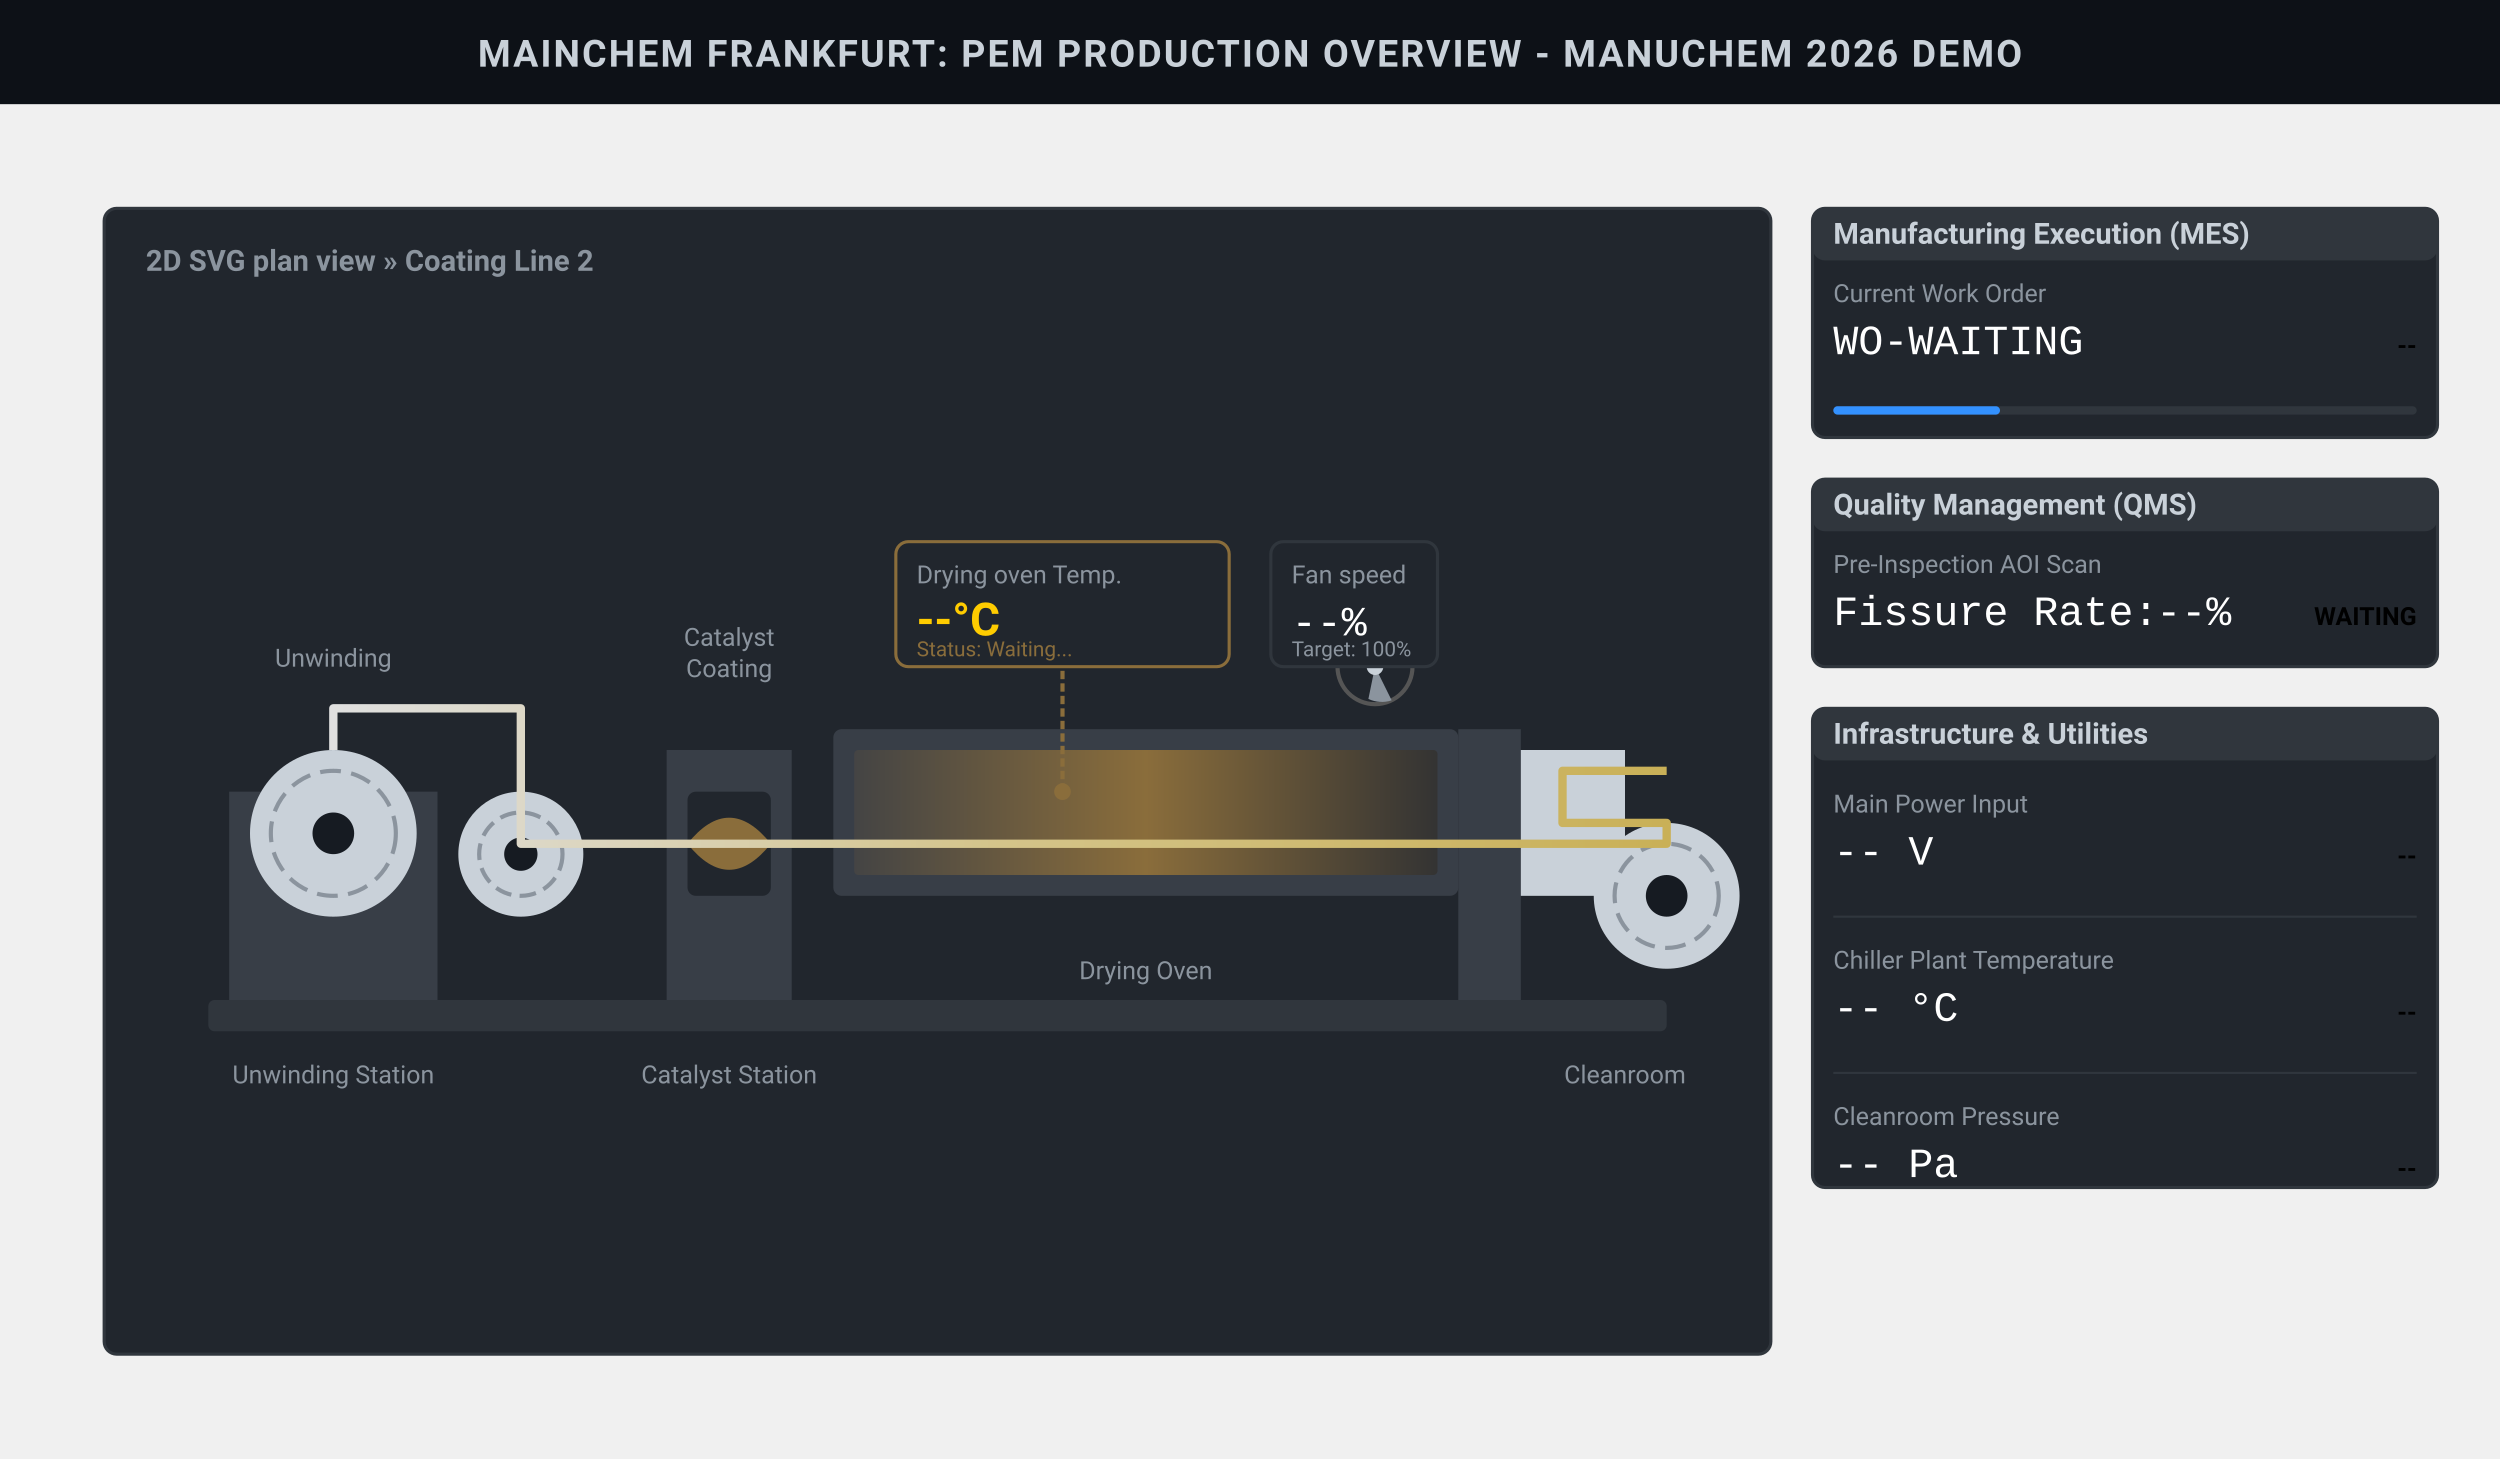
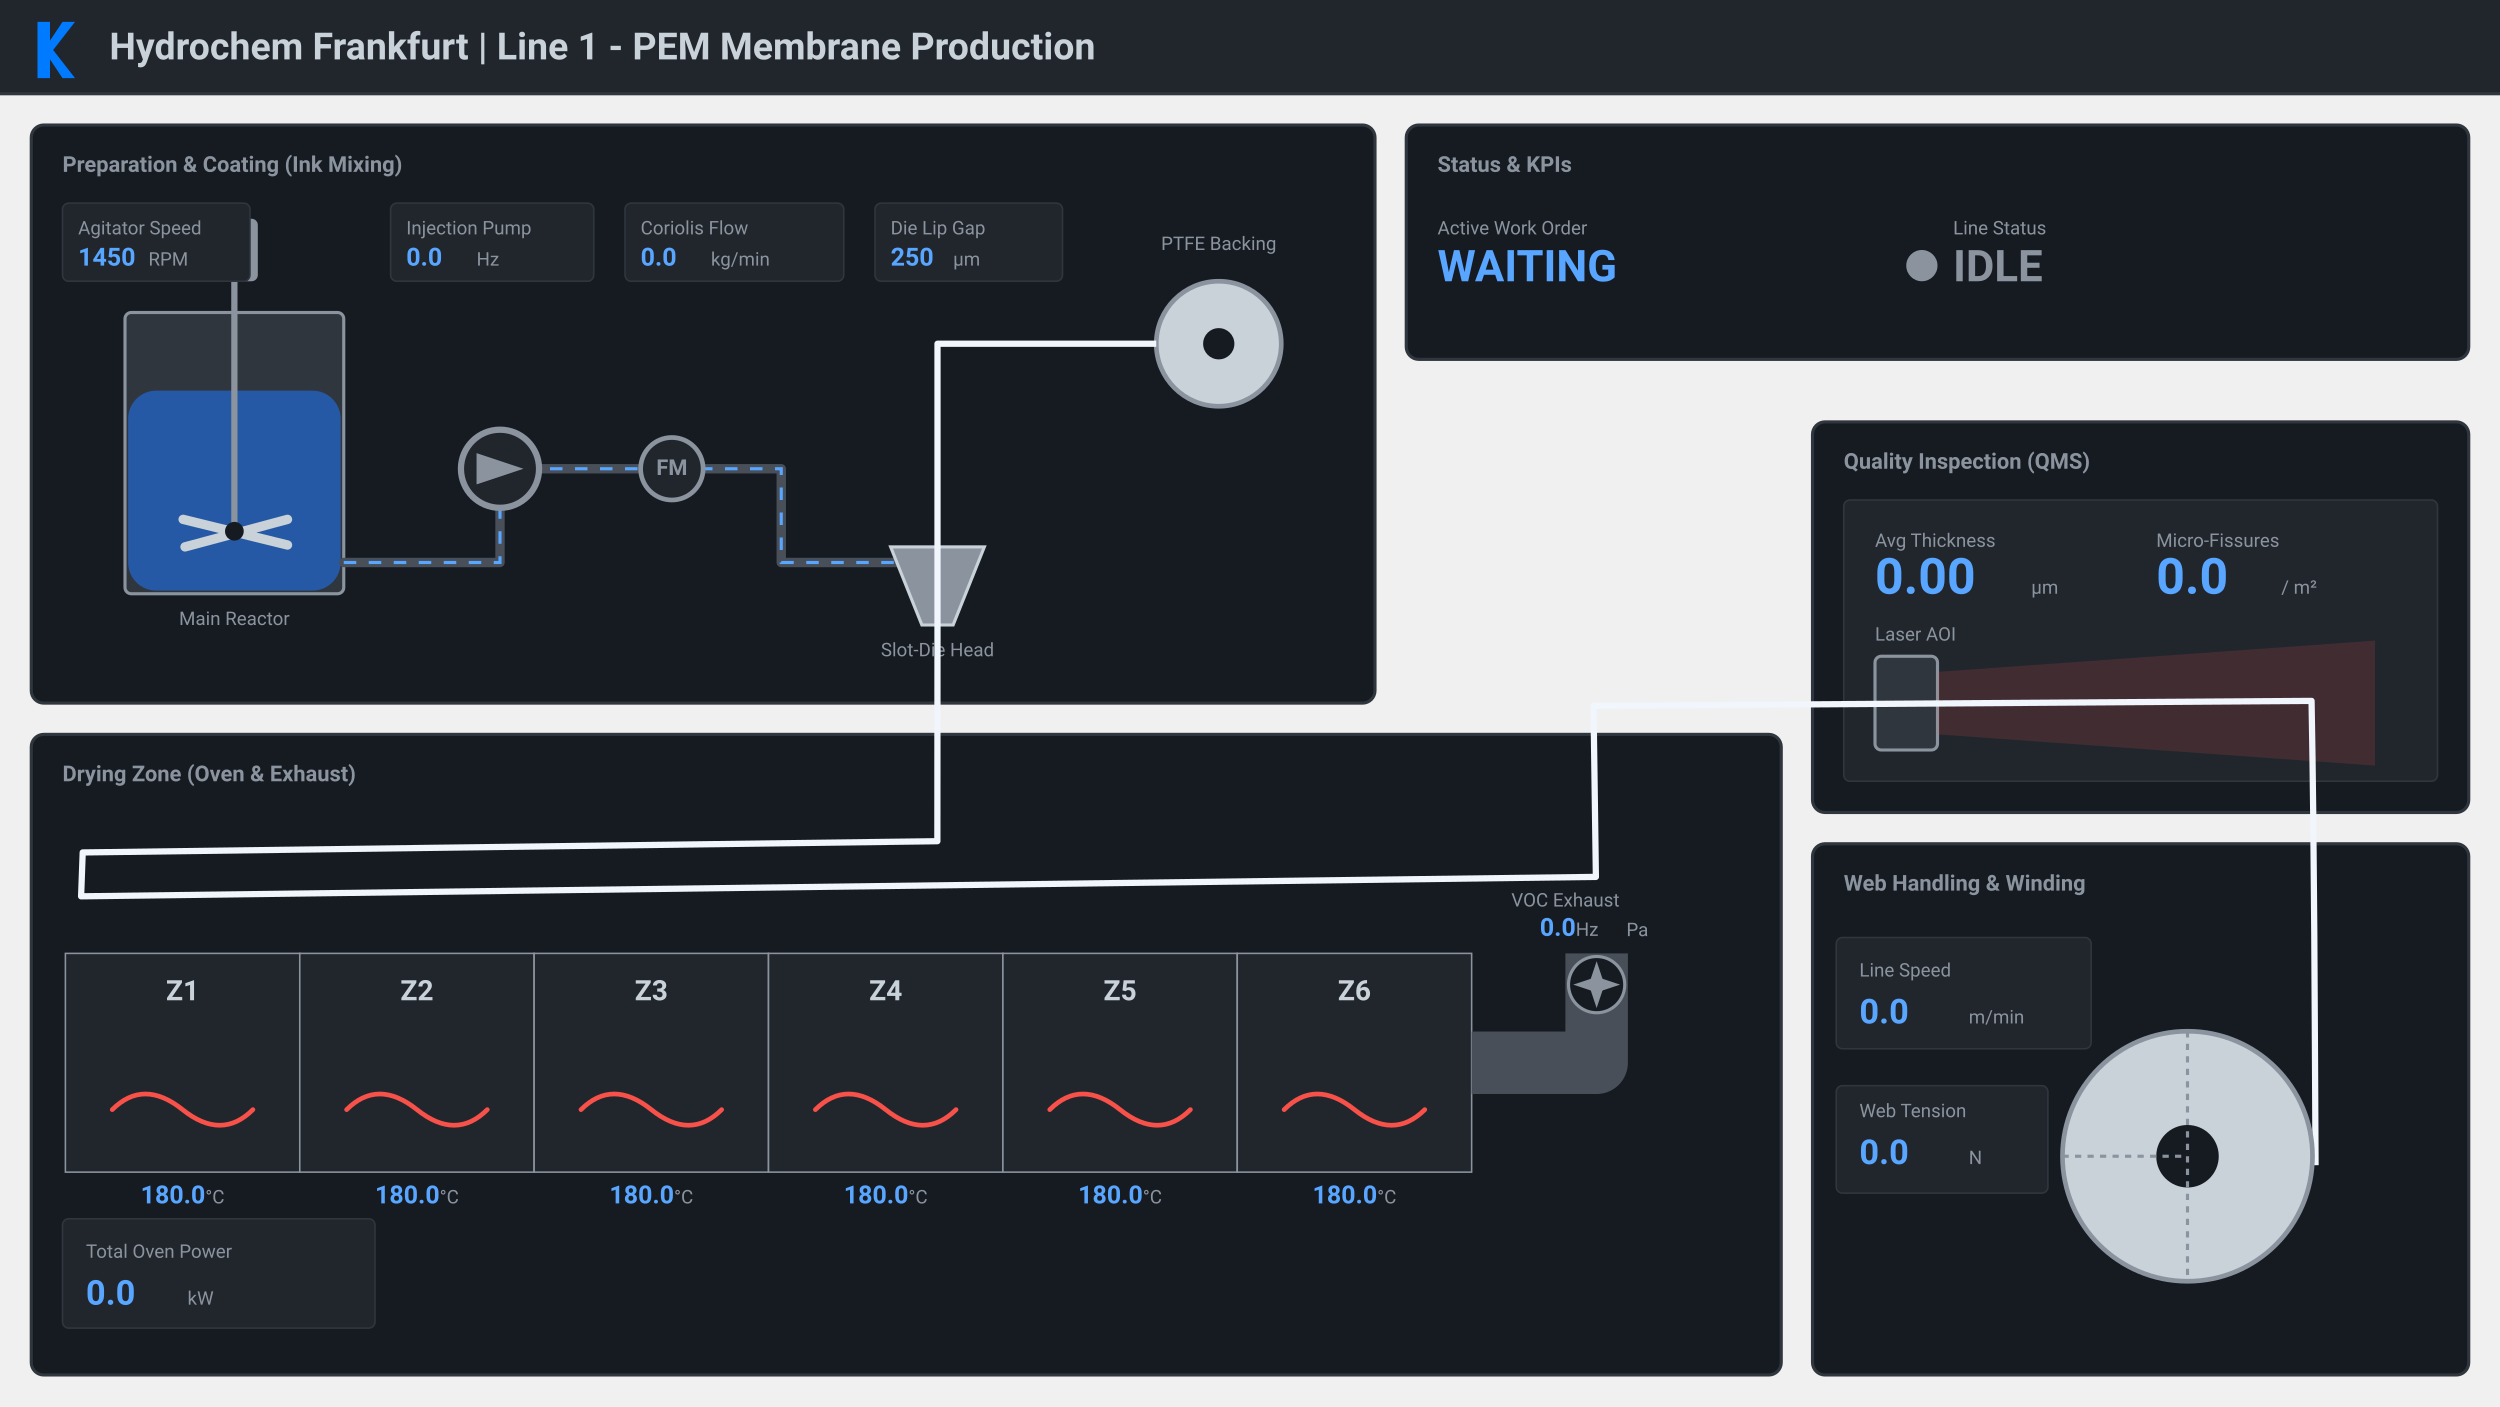
- <svg xmlns="http://www.w3.org/2000/svg" viewBox="0 0 1200 700" style="background-color:#161b22; font-family: -apple-system, BlinkMacSystemFont, 'Segoe UI', Roboto, Helvetica, Arial, sans-serif;">
-   <defs>
-     <linearGradient id="heatGradient" x1="0%" y1="0%" x2="100%" y2="0%">
-       <stop offset="0%" stop-color="#444" />
-       <stop offset="50%" stop-color="#8a6d3b" />
-       <stop offset="100%" stop-color="#333" />
+ <svg xmlns="http://www.w3.org/2000/svg" viewBox="0 0 1600 900" style="background-color: #0d1117; font-family: -apple-system, BlinkMacSystemFont, 'Segoe UI', Roboto, sans-serif;" version="1.1" id="svg48">
+   <defs id="defs2">
+     <style id="style1">
+             .bg-panel { fill: #161b22; stroke: #30363d; stroke-width: 2; rx: 8; }
+             .bg-subpanel { fill: #21262d; stroke: #30363d; stroke-width: 1; rx: 4; }
+             .header-bg { fill: #21262d; }
+             .text-title { fill: #c9d1d9; font-size: 18px; font-weight: bold; }
+             .text-subtitle { fill: #8b949e; font-size: 14px; font-weight: bold; text-transform: uppercase; }
+             .text-label { fill: #8b949e; font-size: 12px; }
+             .text-value { fill: #58a6ff; font-size: 22px; font-weight: bold; }
+             .text-value-small { fill: #58a6ff; font-size: 16px; font-weight: bold; }
+             .text-unit { fill: #8b949e; font-size: 12px; font-weight: normal; }
+             
+             /* Status Colors */
+             .fill-nominal { fill: #3fb950; }
+             .fill-warning { fill: #d29922; }
+             .fill-critical { fill: #f85149; }
+             .fill-idle { fill: #8b949e; }
+ 
+             .text-nominal { fill: #3fb950; }
+             .text-warning { fill: #d29922; }
+             .text-critical { fill: #f85149; }
+             .text-idle { fill: #8b949e; }
+ 
+             /* Piping and Web */
+             .pipe { fill: none; stroke: #484f58; stroke-width: 6; stroke-linejoin: round; stroke-linecap: round; }
+             .pipe-flow { fill: none; stroke: #58a6ff; stroke-width: 2; stroke-dasharray: 8, 8; }
+             .web { fill: none; stroke: #f0f6fc; stroke-width: 4; stroke-linejoin: round; }
+             
+             /* Equipment Shapes */
+             .tank { fill: #30363d; stroke: #8b949e; stroke-width: 2; rx: 4; }
+             .liquid { fill: #1f6feb; opacity: 0.6; }
+             .oven-zone { fill: #21262d; stroke: #8b949e; stroke-width: 1; }
+             .heating-coil { fill: none; stroke: #f85149; stroke-width: 3; stroke-linecap: round; }
+             .roll { fill: #c9d1d9; stroke: #8b949e; stroke-width: 3; }
+             .roll-core { fill: #161b22; }
+         </style>
+     <linearGradient id="grad-oven" x1="0%" y1="0%" x2="0%" y2="100%">
+       <stop offset="0%" stop-color="#f85149" stop-opacity="0.2" id="stop1" />
+       <stop offset="100%" stop-color="#21262d" stop-opacity="0.8" id="stop2" />
    </linearGradient>
-     <linearGradient id="membraneGrad" x1="0%" y1="0%" x2="100%" y2="0%">
-       <stop offset="0%" stop-color="#e0e0e0" />
-       <stop offset="50%" stop-color="#d4c48a" />
-       <stop offset="100%" stop-color="#c9b057" />
-     </linearGradient>
-     <style>
-         @keyframes spin {
-           from { transform: rotate(0deg); }
-           to { transform: rotate(360deg); }
-         }
-         @keyframes blink {
-           0%, 100% { opacity: 1; }
-           50% { opacity: 0.3; }
-         }
-         .anim-blink {
-           animation: blink 1.5s infinite;
-         }
-         .panel-bg {
-           fill: #21262d;
-           stroke: #30363d;
-           stroke-width: 1.5;
-           rx: 6;
-         }
-         .text-title { fill: #c9d1d9; font-size: 14px; font-weight: 600; }
-         .text-value { fill: #ffffff; font-size: 20px; font-weight: 300; font-family: 'Courier New', monospace; }
-         .text-status { font-size: 12px; font-weight: 600; }
-         .text-label { fill: #8b949e; font-size: 12px; }
-         
-         .callout-box { fill: #21262d; stroke: #8a6d3b; stroke-width: 1.5; rx: 6; }
-         .callout-line { stroke: #8a6d3b; stroke-width: 2; stroke-dasharray: 4 2; }
-         
-         .alert-box { fill: #21262d; stroke: #f85149; stroke-width: 1.5; rx: 4; }
-       </style>
  </defs>
-   <rect x="0" y="0" width="1200" height="50" fill="#0d1117" />
-   <text x="600" y="32" fill="#c9d1d9" font-size="18" font-weight="600" text-anchor="middle" letter-spacing="1">MAINCHEM FRANKFURT: PEM PRODUCTION OVERVIEW - MANUCHEM 2026 DEMO</text>
-   <g transform="translate(50, 100)">
-     <rect width="800" height="550" class="panel-bg" />
-     <text x="20" y="30" fill="#8b949e" font-size="14" font-weight="bold">2D SVG plan view » Coating Line 2</text>
-     <rect x="50" y="380" width="700" height="15" fill="#30363d" rx="3" />
-     <text x="110" y="220" class="text-label" text-anchor="middle">Unwinding</text>
-     <path d="M 60 380 L 60 280 L 160 280 L 160 380 Z" fill="#383e47" />
-     <circle cx="110" cy="300" r="40" fill="#c9d1d9" />
-     <circle cx="110" cy="300" r="10" fill="#161b22" />
-     <circle cx="110" cy="300" r="30" fill="none" stroke="#8b949e" stroke-width="2" stroke-dasharray="10 5" id="anim_roll_1" style="transform-origin: 110px 300px;" />
-     <circle cx="200" cy="310" r="30" fill="#c9d1d9" />
-     <circle cx="200" cy="310" r="8" fill="#161b22" />
-     <circle cx="200" cy="310" r="20" fill="none" stroke="#8b949e" stroke-width="2" stroke-dasharray="8 4" id="anim_roll_2" style="transform-origin: 200px 310px;" />
-     <text x="110" y="420" class="text-label" text-anchor="middle">Unwinding Station</text>
-     <text x="300" y="210" class="text-label" text-anchor="middle">Catalyst</text>
-     <text x="300" y="225" class="text-label" text-anchor="middle">Coating</text>
-     <path d="M 270 380 L 270 260 L 330 260 L 330 380 Z" fill="#383e47" />
-     <rect x="280" y="280" width="40" height="50" fill="#21262d" rx="4" />
-     <path d="M 280 305 Q 300 280 320 305 Q 300 330 280 305 Z" fill="#8a6d3b" />
-     <text x="300" y="420" class="text-label" text-anchor="middle">Catalyst Station</text>
-     <rect x="350" y="250" width="300" height="80" fill="#383e47" rx="4" />
-     <rect x="360" y="260" width="280" height="60" fill="url(#heatGradient)" rx="2" />
-     <circle cx="610" cy="220" r="18" fill="#21262d" stroke="#555" stroke-width="2" />
-     <g transform="translate(610, 220)">
-       <g id="anim_fan" style="transform-origin: 0px 0px;">
-         <path d="M 0 0 L 10 -15 A 15 15 0 0 1 15 -5 Z" fill="#8b949e" />
-         <path d="M 0 0 L 10 -15 A 15 15 0 0 1 15 -5 Z" fill="#8b949e" transform="rotate(120)" />
-         <path d="M 0 0 L 10 -15 A 15 15 0 0 1 15 -5 Z" fill="#8b949e" transform="rotate(240)" />
-         <circle cx="0" cy="0" r="4" fill="#c9d1d9" />
-       </g>
+   <rect x="0" y="0" width="1600" height="60" class="header-bg" id="rect2" />
+   <line x1="0" y1="60" x2="1600" y2="60" stroke="#30363d" stroke-width="2" id="line2" />
+   <path d="M 20 15 L 40 15 L 40 45 L 60 15 L 80 15 L 45 60 L 80 105 L 60 105 L 40 75 L 40 105 L 20 105 Z" fill="#007bff" transform="scale(0.4) translate(40, 20)" id="path2" />
+   <text x="70" y="38" class="text-title" style="font-size: 24px;" id="text2">Hydrochem Frankfurt | Line 1 - PEM Membrane Production</text>
+   <rect x="20" y="80" width="860" height="370" class="bg-panel" id="rect3" />
+   <text x="40" y="110" class="text-subtitle" id="text3">Preparation &amp; Coating (Ink Mixing)</text>
+   <rect x="80" y="200" width="140" height="180" class="tank" rx="20" id="rect4" />
+   <rect x="82" y="250" width="136" height="128" class="liquid" rx="18" id="svg-tank-level" />
+   <text x="150" y="400" class="text-label" text-anchor="middle" id="text4">Main Reactor</text>
+   <rect x="135" y="140" width="30" height="40" fill="#8b949e" rx="4" id="rect5" />
+   <line x1="150" y1="180" x2="150" y2="340" stroke="#8b949e" stroke-width="4" id="line5" />
+   <g id="anim-agitator" transform="translate(150, 340)">
+     <path d="M -32.782,-7.594 33.985,8.797 M -31.579,10 33.985,-7.594" stroke="#c9d1d9" stroke-width="6" stroke-linecap="round" id="path5" />
+     <circle cx="0" cy="0" r="6" fill="#161b22" id="circle5" />
+   </g>
+   <rect x="40" y="130" width="120" height="50" class="bg-subpanel" id="rect6" />
+   <text x="50" y="150" class="text-label" id="text6">Agitator Speed</text>
+   <text x="50" y="170" class="text-value-small" id="val-agitator">1450</text>
+   <text x="95" y="170" class="text-unit" id="text7"> RPM</text>
+   <rect x="250" y="130" width="130" height="50" class="bg-subpanel" id="rect7" />
+   <text x="260" y="150" class="text-label" id="text8">Injection Pump</text>
+   <text x="260" y="170" class="text-value-small" id="val-pump">0.0</text>
+   <text x="305" y="170" class="text-unit" id="text9"> Hz</text>
+   <rect x="400" y="130" width="140" height="50" class="bg-subpanel" id="rect9" />
+   <text x="410" y="150" class="text-label" id="text10">Coriolis Flow</text>
+   <text x="410" y="170" class="text-value-small" id="val-flow">0.0</text>
+   <text x="455" y="170" class="text-unit" id="text11"> kg/min</text>
+   <rect x="560" y="130" width="120" height="50" class="bg-subpanel" id="rect11" />
+   <text x="570" y="150" class="text-label" id="text12">Die Lip Gap</text>
+   <text x="570" y="170" class="text-value-small" id="val-gap">250</text>
+   <text x="610" y="170" class="text-unit" id="text13"> µm</text>
+   <path d="M 220 360 L 320 360 L 320 300 L 500 300 L 500 360 L 600 360" class="pipe" id="path13" />
+   <path d="M 220 360 L 320 360 L 320 300 L 500 300 L 500 360 L 600 360" class="pipe-flow" id="anim-flow" />
+   <circle cx="320" cy="300" r="25" fill="#21262d" stroke="#8b949e" stroke-width="4" id="circle13" />
+   <polygon points="305,290 335,300 305,310" fill="#8b949e" id="polygon13" />
+   <circle cx="430" cy="300" r="20" fill="#21262d" stroke="#8b949e" stroke-width="3" id="circle14" />
+   <text x="430" y="304" fill="#8b949e" font-size="14" font-weight="bold" text-anchor="middle" id="text14">FM</text>
+   <circle cx="780" cy="220" r="40" class="roll anim-roll" id="circle15" />
+   <circle cx="780" cy="220" r="10" class="roll-core" id="circle16" />
+   <text x="780" y="160" class="text-label" text-anchor="middle" id="text16">PTFE Backing</text>
+   <polygon points="570,350 630,350 610,400 590,400" fill="#8b949e" stroke="#c9d1d9" stroke-width="2" id="polygon16" />
+   <text x="600" y="420" class="text-label" text-anchor="middle" id="text17">Slot-Die Head</text>
+   <rect x="20" y="470" width="1120" height="410" class="bg-panel" id="rect17" />
+   <text x="40" y="500" class="text-subtitle" id="text18">Drying Zone (Oven &amp; Exhaust)</text>
+   <text x="1040.903" y="599.136" class="text-unit" id="text23">Pa</text>
+   <g transform="translate(41.84862,610.1645)" id="g32">
+     <rect x="0" y="0" width="150" height="140" class="oven-zone" fill="url(#grad-oven)" id="rect23" />
+     <text x="75" y="30" class="text-title" text-anchor="middle" id="text24">Z1</text>
+     <path d="m 30,100 q 20,-20 45,0 25,20 45,0" class="heating-coil" id="path24" />
+     <text x="75" y="160" class="text-value-small" text-anchor="middle" id="val-z1">180.0<tspan class="text-unit" id="tspan24">°C</tspan>
+     </text>
+     <rect x="150" y="0" width="150" height="140" class="oven-zone" fill="url(#grad-oven)" id="rect24" />
+     <text x="225" y="30" class="text-title" text-anchor="middle" id="text25">Z2</text>
+     <path d="m 180,100 q 20,-20 45,0 25,20 45,0" class="heating-coil" id="path25" />
+     <text x="225" y="160" class="text-value-small" text-anchor="middle" id="val-z2">180.0<tspan class="text-unit" id="tspan25">°C</tspan>
+     </text>
+     <rect x="300" y="0" width="150" height="140" class="oven-zone" fill="url(#grad-oven)" id="rect25" />
+     <text x="375" y="30" class="text-title" text-anchor="middle" id="text26">Z3</text>
+     <path d="m 330,100 q 20,-20 45,0 25,20 45,0" class="heating-coil" id="path26" />
+     <text x="375" y="160" class="text-value-small" text-anchor="middle" id="val-z3">180.0<tspan class="text-unit" id="tspan26">°C</tspan>
+     </text>
+     <rect x="450" y="0" width="150" height="140" class="oven-zone" fill="url(#grad-oven)" id="rect26" />
+     <text x="525" y="30" class="text-title" text-anchor="middle" id="text27">Z4</text>
+     <path d="m 480,100 q 20,-20 45,0 25,20 45,0" class="heating-coil" id="path27" />
+     <text x="525" y="160" class="text-value-small" text-anchor="middle" id="val-z4">180.0<tspan class="text-unit" id="tspan27">°C</tspan>
+     </text>
+     <rect x="600" y="0" width="150" height="140" class="oven-zone" fill="url(#grad-oven)" id="rect27" />
+     <text x="675" y="30" class="text-title" text-anchor="middle" id="text28">Z5</text>
+     <path d="m 630,100 q 20,-20 45,0 25,20 45,0" class="heating-coil" id="path28" />
+     <text x="675" y="160" class="text-value-small" text-anchor="middle" id="val-z5">180.0<tspan class="text-unit" id="tspan28">°C</tspan>
+     </text>
+     <rect x="750" y="0" width="150" height="140" class="oven-zone" fill="url(#grad-oven)" id="rect28" />
+     <text x="825" y="30" class="text-title" text-anchor="middle" id="text29">Z6</text>
+     <path d="m 780,100 q 20,-20 45,0 25,20 45,0" class="heating-coil" id="path29" />
+     <text x="825" y="160" class="text-value-small" text-anchor="middle" id="val-z6">180.0<tspan class="text-unit" id="tspan29">°C</tspan>
+     </text>
+     <path d="m 900,70 h 80 V 0" fill="none" stroke="#484f58" stroke-width="40" stroke-linejoin="round" id="path30" />
+     <g id="anim-exhaust-fan" transform="translate(980,20)">
+       <circle cx="0" cy="0" r="18" fill="#161b22" stroke="#8b949e" stroke-width="2" id="circle30" />
+       <path d="M 0,-15 5,0 0,15 -5,0 Z" fill="#8b949e" id="path31" />
+       <path d="M -15,0 0,5 15,0 0,-5 Z" fill="#8b949e" id="path32" />
    </g>
-     <text x="500" y="370" class="text-label" text-anchor="middle">Drying Oven</text>
-     <path d="M 650 250 L 680 250 L 680 380 L 650 380 Z" fill="#383e47" />
-     <path d="M 680 260 L 730 260 L 730 330 L 680 330 Z" fill="#c9d1d9" />
-     <circle cx="750" cy="330" r="35" fill="#c9d1d9" />
-     <circle cx="750" cy="330" r="10" fill="#161b22" />
-     <circle cx="750" cy="330" r="25" fill="none" stroke="#8b949e" stroke-width="2" stroke-dasharray="10 5" id="anim_roll_3" style="transform-origin: 750px 330px;" />
-     <text x="730" y="420" class="text-label" text-anchor="middle">Cleanroom</text>
-     <path d="M 110 260 L 110 240 L 200 240 L 200 305 L 750 305 L 750 295 L 700 295 L 700 270 L 750 270" fill="none" stroke="url(#membraneGrad)" stroke-width="4" stroke-linejoin="round" />
-     <g id="g_temp_callout" transform="translate(380, 160)">
-       <line x1="80" y1="50" x2="80" y2="120" class="callout-line" />
-       <circle cx="80" cy="120" r="4" fill="#8a6d3b" />
-       <rect x="0" y="0" width="160" height="60" class="callout-box" />
-       <text x="10" y="20" class="text-label" fill="#c9d1d9">Drying oven Temp.</text>
-       <text id="val_oven_temp" x="10" y="45" fill="#ffcc00" font-size="22" font-weight="bold">--°C</text>
-       <text id="val_oven_status" x="10" y="55" font-size="10" fill="#8a6d3b">Status: Waiting...</text>
-     </g>
-     <g id="g_fan_callout" transform="translate(560, 160)">
-       <line x1="30" y1="50" x2="50" y2="50" class="callout-line" />
-       <rect x="0" y="0" width="80" height="60" class="panel-bg" />
-       <text x="10" y="20" class="text-label" fill="#c9d1d9">Fan speed</text>
-       <text id="val_fan_speed" x="10" y="45" class="text-value">--%</text>
-       <text id="val_fan_target" x="10" y="55" font-size="10" fill="#8b949e">Target: 100%</text>
-     </g>
-     <g id="g_alert_box" transform="translate(450, 360)" style="display: none;">
-       <path d="M 120 -20 L 130 0 L 110 0 Z" fill="rgba(248,81,73,0.2)" stroke="#f85149" stroke-width="2" class="anim-blink" />
-       <circle cx="120" cy="2" r="2" fill="#f85149" class="anim-blink" />
-       <rect x="0" y="10" width="310" height="30" class="alert-box" />
-       <text id="val_alert_msg" x="10" y="30" fill="#f85149" font-size="11" font-weight="500">ALERT: Waiting...</text>
-     </g>
+     <text x="960" y="-30" class="text-label" text-anchor="middle" id="text32">VOC Exhaust</text>
+     <text x="962.406" y="-11.203" class="text-value-small" text-anchor="middle" id="val-exhaust">0.0<tspan class="text-unit" id="tspan32">Hz</tspan>
+     </text>
  </g>
-   <g transform="translate(870, 100)">
-     <rect x="0" y="0" width="300" height="110" class="panel-bg" />
-     <rect x="0" y="0" width="300" height="25" fill="#30363d" rx="6" />
-     <text x="10" y="17" class="text-title">Manufacturing Execution (MES)</text>
-     <text x="10" y="45" class="text-label">Current Work Order</text>
-     <text id="val_wo_id" x="10" y="70" class="text-value">WO-WAITING</text>
-     <text id="val_wo_status" x="290" y="70" class="text-status" text-anchor="end">--</text>
-     <rect x="10" y="95" width="280" height="4" fill="#30363d" rx="2" />
-     <rect id="anim_wo_progress" x="10" y="95" width="80" height="4" fill="#3391ff" rx="2" />
-     <rect x="0" y="130" width="300" height="90" class="panel-bg" />
-     <rect x="0" y="130" width="300" height="25" fill="#30363d" rx="6" />
-     <text x="10" y="147" class="text-title">Quality Management (QMS)</text>
-     <text x="10" y="175" class="text-label">Pre-Inspection AOI Scan</text>
-     <text x="10" y="200" class="text-value">Fissure Rate:</text>
-     <text id="val_qms_fissure" x="165" y="200" class="text-value">--%</text>
-     <text id="val_qms_status" x="290" y="200" class="text-status" text-anchor="end">WAITING</text>
-     <rect x="0" y="240" width="300" height="230" class="panel-bg" />
-     <rect x="0" y="240" width="300" height="25" fill="#30363d" rx="6" />
-     <text x="10" y="257" class="text-title">Infrastructure &amp; Utilities</text>
-     <text x="10" y="290" class="text-label">Main Power Input</text>
-     <text id="val_power_volts" x="10" y="315" class="text-value">-- V</text>
-     <text id="val_power_status" x="290" y="315" class="text-status" text-anchor="end">--</text>
-     <line x1="10" y1="340" x2="290" y2="340" stroke="#30363d" stroke-width="1" />
-     <text x="10" y="365" class="text-label">Chiller Plant Temperature</text>
-     <text id="val_chiller_temp" x="10" y="390" class="text-value">-- °C</text>
-     <text id="val_chiller_status" x="290" y="390" class="text-status" text-anchor="end">--</text>
-     <line x1="10" y1="415" x2="290" y2="415" stroke="#30363d" stroke-width="1" />
-     <text x="10" y="440" class="text-label">Cleanroom Pressure</text>
-     <text id="val_cleanroom_pressure" x="10" y="465" class="text-value">-- Pa</text>
-     <text id="val_cleanroom_status" x="290" y="465" class="text-status" text-anchor="end">--</text>
+   <rect x="40" y="780" width="200" height="70" class="bg-subpanel" id="rect32" />
+   <text x="55" y="805" class="text-label" id="text33">Total Oven Power</text>
+   <text x="55" y="835" class="text-value" id="val-power">0.0</text>
+   <text x="120" y="835" class="text-unit" id="text34"> kW</text>
+   <rect x="900" y="80" width="680" height="150" class="bg-panel" id="rect34" />
+   <text x="920" y="110" class="text-subtitle" id="text35">Status &amp; KPIs</text>
+   <text x="920" y="150" class="text-label" id="text36">Active Work Order</text>
+   <text x="920" y="180" class="text-value" style="font-size: 28px;" id="val-wo">WAITING</text>
+   <text x="1250" y="150" class="text-label" id="text37">Line Status</text>
+   <text x="1250" y="180" class="text-value text-idle" style="font-size: 28px;" id="val-status">IDLE</text>
+   <circle cx="1230" cy="170" r="10" class="fill-idle" id="ind-status" />
+   <rect x="1160" y="270" width="420" height="250" class="bg-panel" id="rect37" />
+   <text x="1180" y="300" class="text-subtitle" id="text38">Quality Inspection (QMS)</text>
+   <rect x="1180" y="320" width="380" height="180" class="bg-subpanel" id="rect38" />
+   <text x="1200" y="350" class="text-label" id="text39">Avg Thickness</text>
+   <text x="1200" y="380" class="text-value" style="font-size: 32px;" id="val-thickness">0.00</text>
+   <text x="1300" y="380" class="text-unit" id="text40"> µm</text>
+   <text x="1380" y="350" class="text-label" id="text41">Micro-Fissures</text>
+   <text x="1380" y="380" class="text-value" style="font-size: 32px;" id="val-fissures">0.0</text>
+   <text x="1460" y="380" class="text-unit" id="text42"> / m²</text>
+   <rect x="1200" y="420" width="40" height="60" fill="#30363d" rx="4" stroke="#8b949e" stroke-width="2" id="rect42" />
+   <polygon points="1240,430 1520,410 1520,490 1240,470" fill="#f85149" opacity="0.15" id="scanner-beam" />
+   <text x="1200" y="410" class="text-label" font-size="10" id="text43">Laser AOI</text>
+   <rect x="1160" y="540" width="420" height="340" class="bg-panel" id="rect43" />
+   <path d="M 740,220 H 600 v 180 l -0.084,138.369 -546.983,7.197 -1.028,28.081 969.462,-12.442 -1.524,-109.475 459.555,-3.16 c 1.821,99.038 1.976,198.094 2.555,297.145" class="web" id="anim-web" style="font-family:'-apple-system', BlinkMacSystemFont, 'Segoe UI', Roboto, sans-serif;display:inline" />
+   <text x="1180" y="570" class="text-subtitle" id="text44">Web Handling &amp; Winding</text>
+   <circle cx="1400" cy="740" r="80" class="roll anim-roll" id="circle44" />
+   <circle cx="1400" cy="740" r="20" class="roll-core" id="circle45" />
+   <path d="M 1320 740 L 1400 740 M 1400 660 L 1400 820" stroke="#8b949e" stroke-width="2" stroke-dasharray="4,4" id="path45" />
+   <rect x="1175.188" y="600" width="163.158" height="71.203" class="bg-subpanel" id="rect45" />
+   <text x="1190" y="625" class="text-label" id="text45">Line Speed</text>
+   <text x="1190" y="655" class="text-value" id="val-speed">0.0</text>
+   <text x="1260" y="655" class="text-unit" id="text46"> m/min</text>
+   <g id="g1">
+     <rect x="1175.188" y="694.812" width="135.488" height="68.797" class="bg-subpanel" id="rect46" />
+     <text x="1190" y="715" class="text-label" id="text47">Web Tension</text>
+     <text x="1190" y="745" class="text-value" id="val-tension">0.0</text>
+     <text x="1260" y="745" class="text-unit" id="text48"> N</text>
  </g>
</svg>
